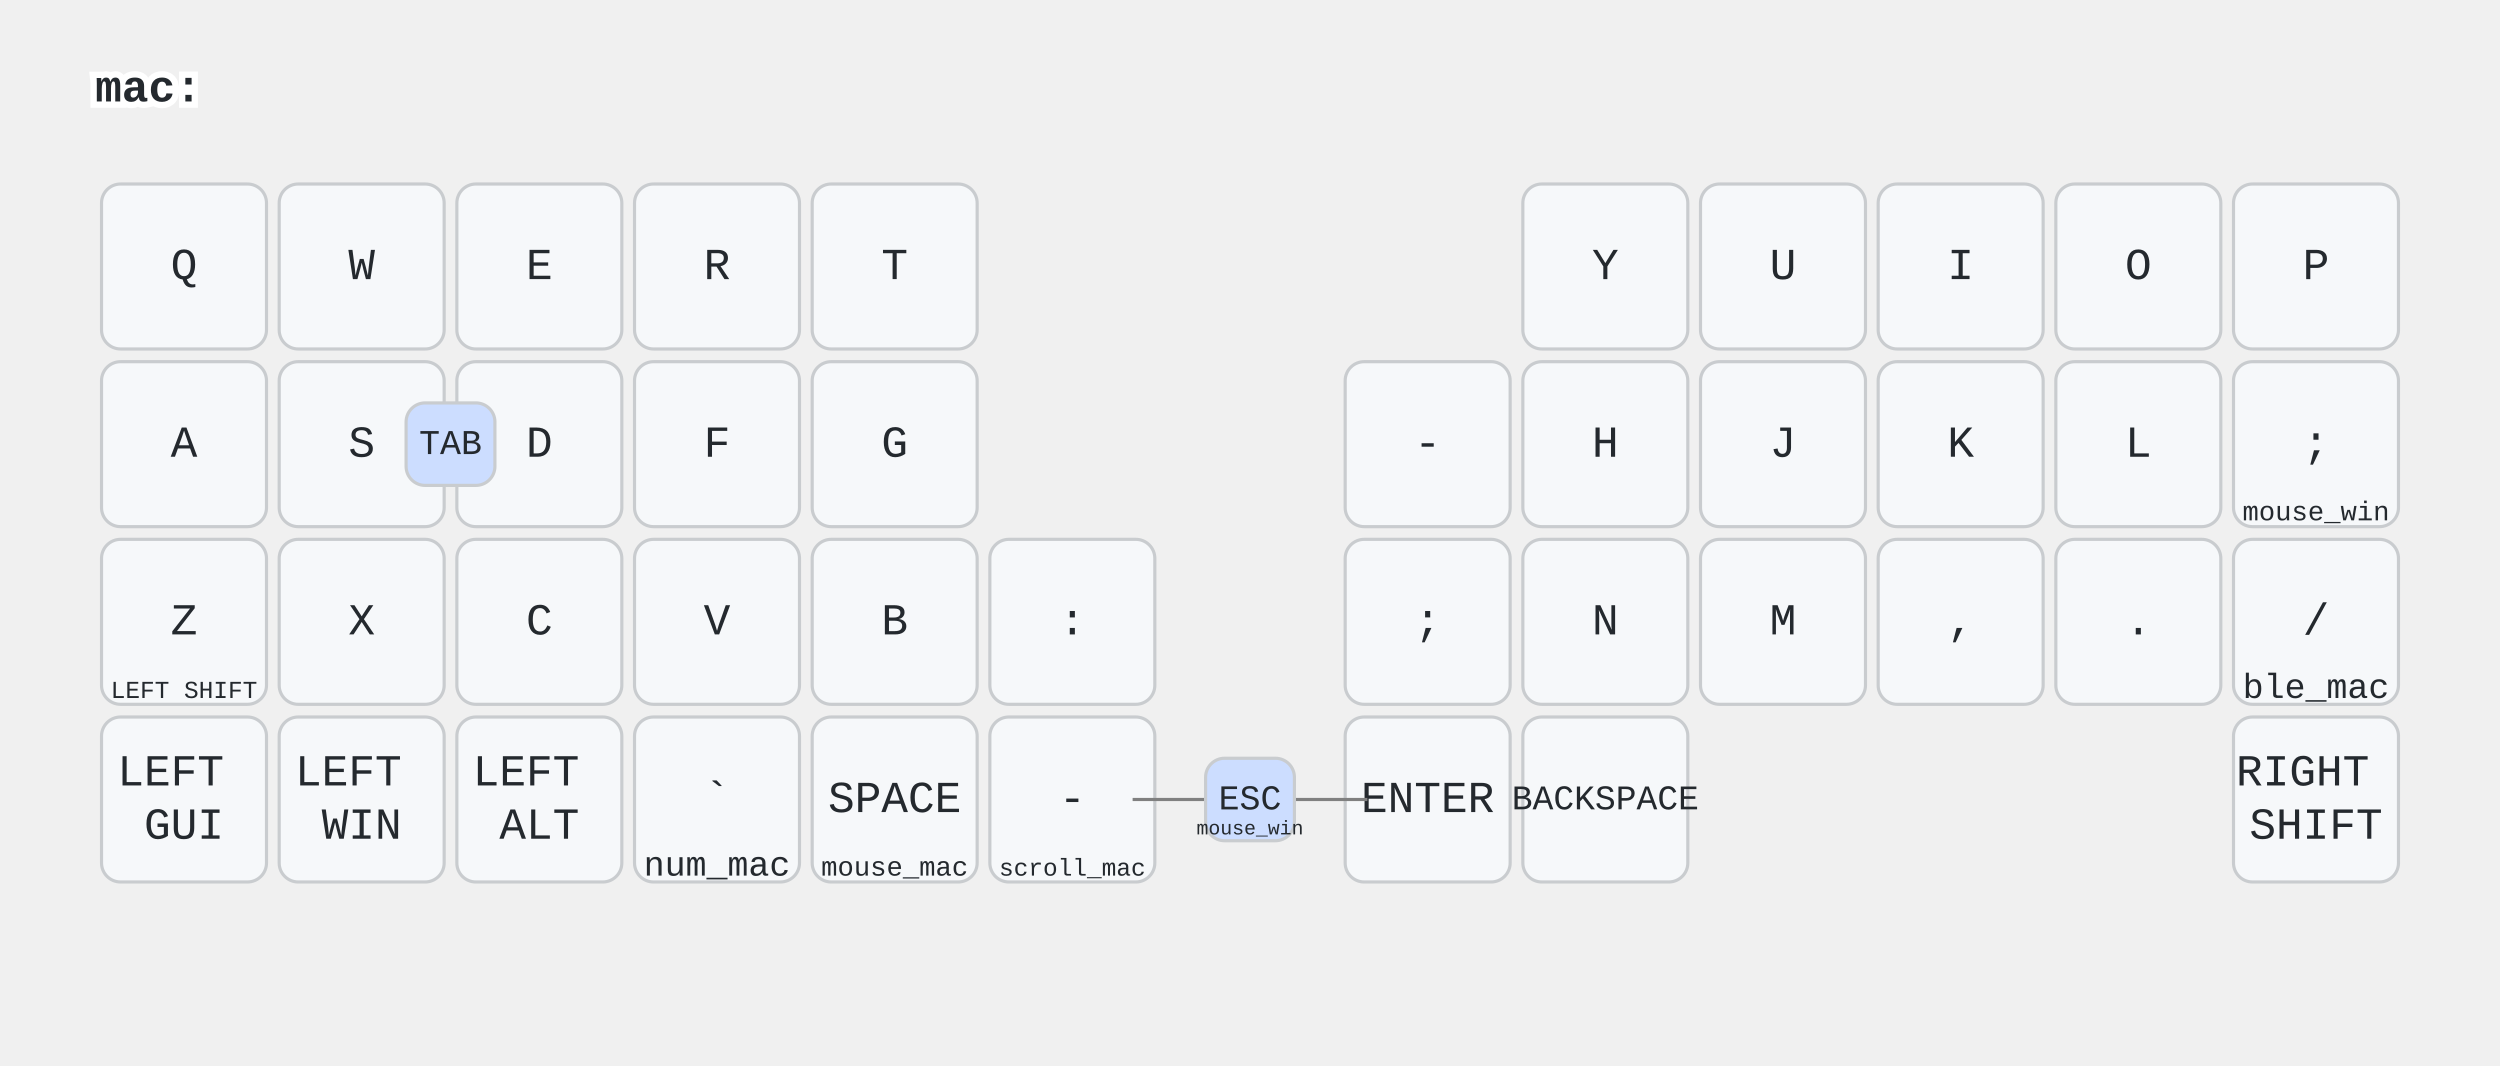
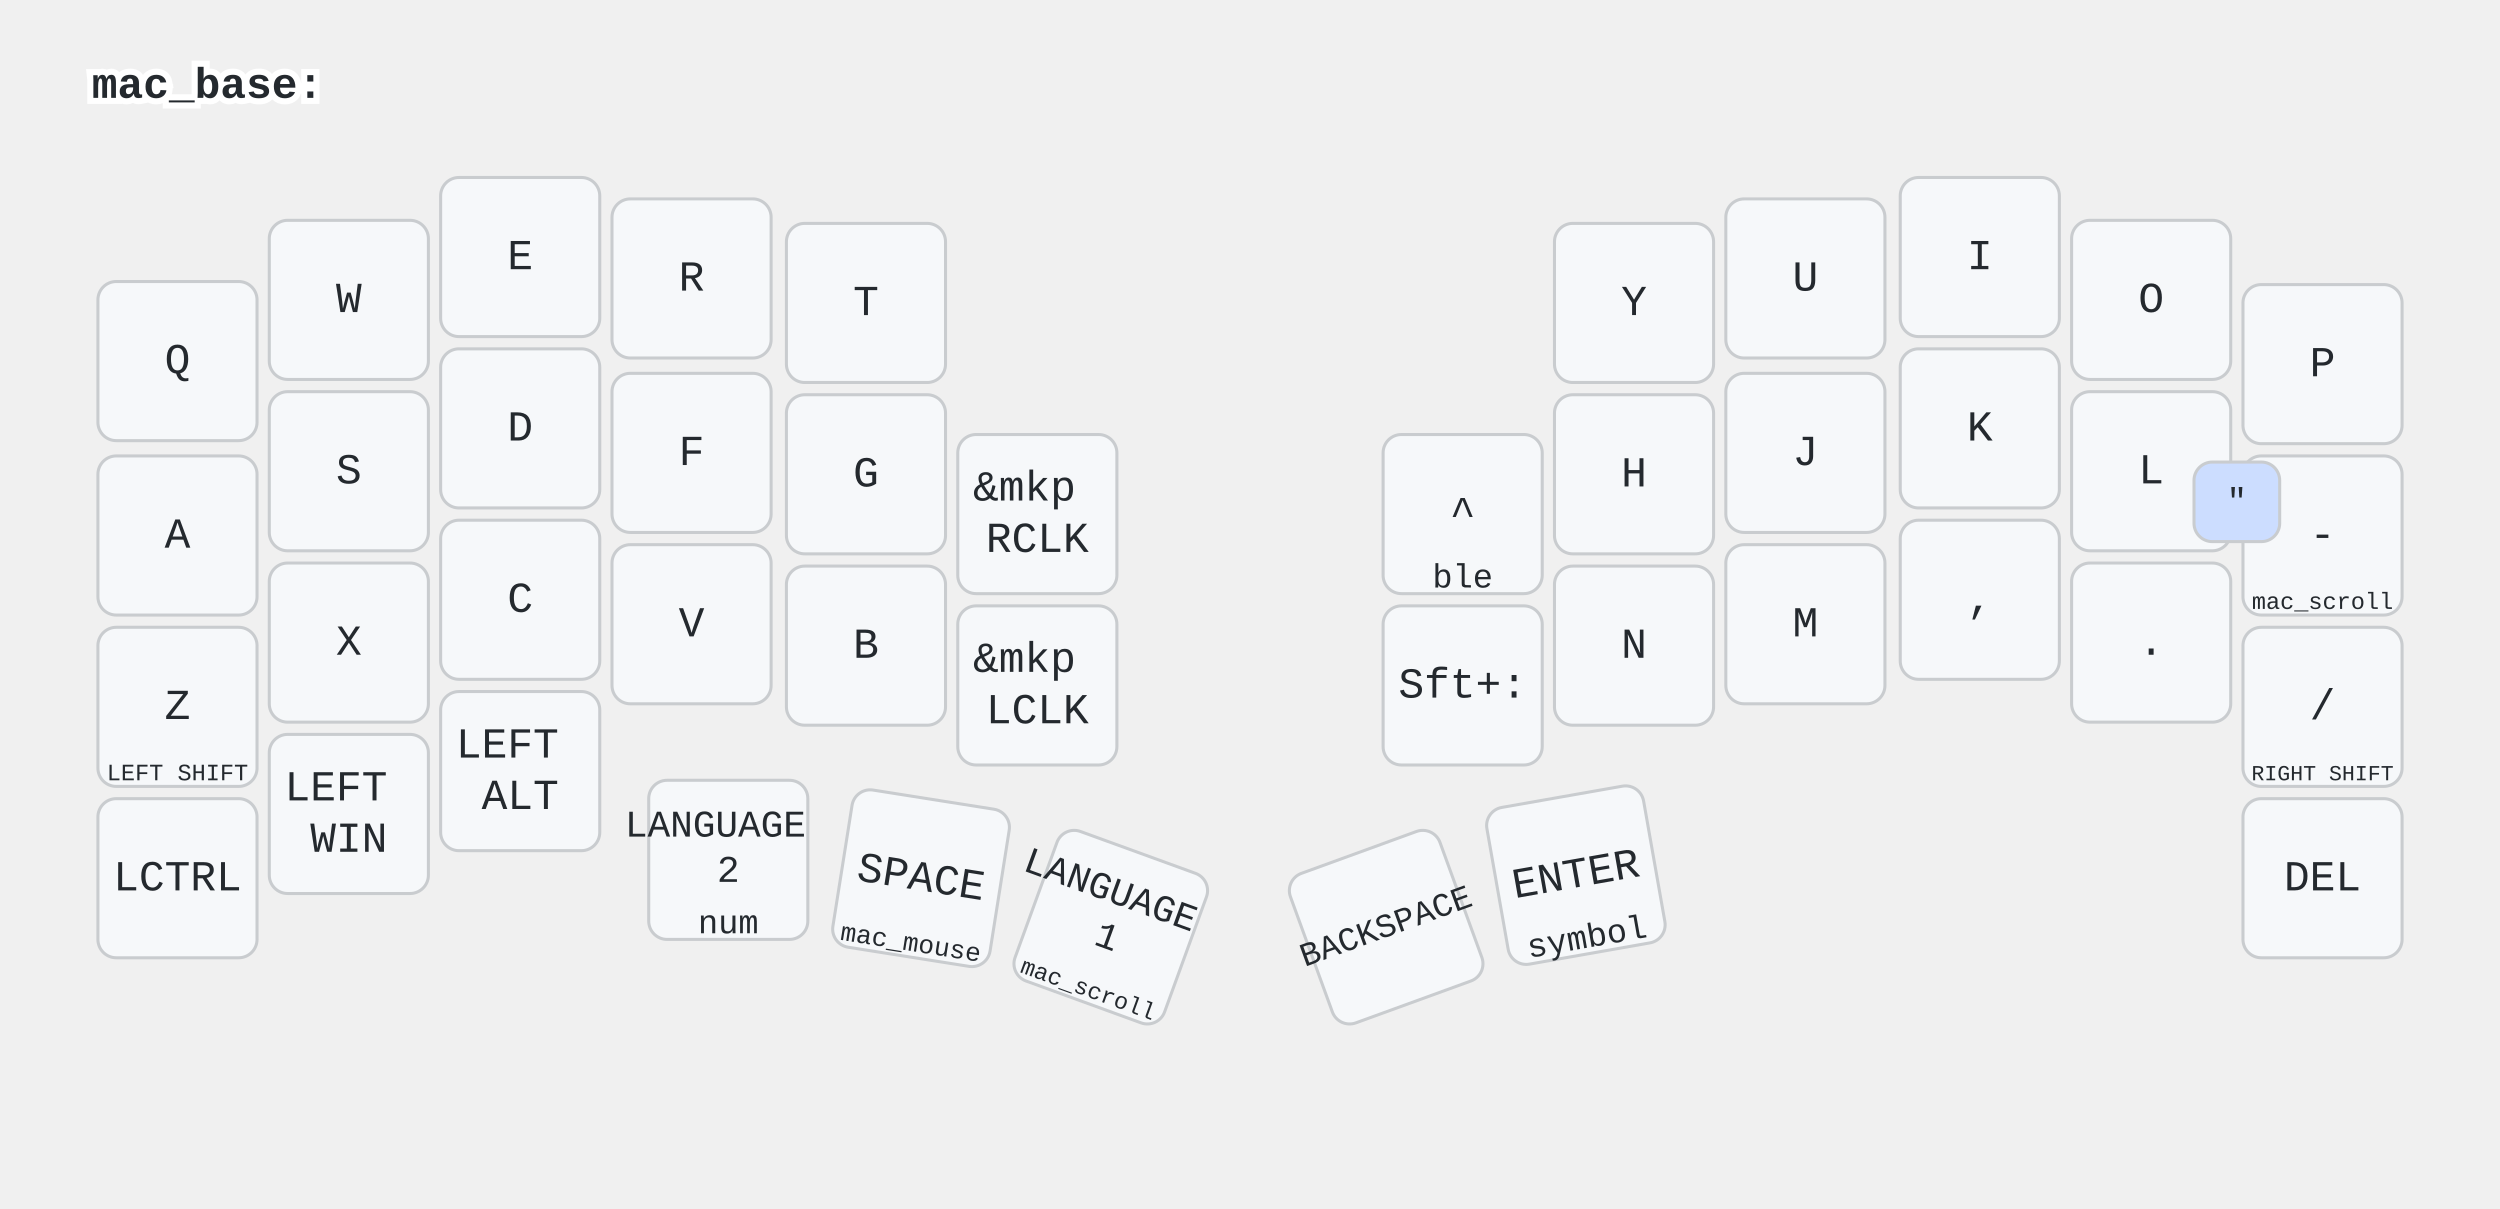
- <svg xmlns="http://www.w3.org/2000/svg" width="788" height="336" viewBox="0 0 788 336" class="keymap">
+ <svg xmlns="http://www.w3.org/2000/svg" width="817" height="395" viewBox="0 0 817 395" class="keymap">
  <style>/* inherit to force styles through use tags */
svg path {
    fill: inherit;
}

/* font and background color specifications */
svg.keymap {
    font-family: SFMono-Regular,Consolas,Liberation Mono,Menlo,monospace;
    font-size: 14px;
    font-kerning: normal;
    text-rendering: optimizeLegibility;
    fill: #24292e;
}

/* default key styling */
rect.key {
    fill: #f6f8fa;
}

rect.key, rect.combo {
    stroke: #c9cccf;
    stroke-width: 1;
}

/* default key side styling, only used is draw_key_sides is set */
rect.side {
    filter: brightness(90%);
}

/* color accent for combo boxes */
rect.combo, rect.combo-separate {
    fill: #cdf;
}

/* color accent for held keys */
rect.held, rect.combo.held {
    fill: #fdd;
}

/* color accent for ghost (optional) keys */
rect.ghost, rect.combo.ghost {
    stroke-dasharray: 4, 4;
    stroke-width: 2;
}

text {
    text-anchor: middle;
    dominant-baseline: middle;
}

/* styling for layer labels */
text.label {
    font-weight: bold;
    text-anchor: start;
    stroke: white;
    stroke-width: 4;
    paint-order: stroke;
}

/* styling for optional footer */
text.footer {
    text-anchor: end;
    dominant-baseline: auto;
    stroke: white;
    stroke-width: 4;
    paint-order: stroke;
}

/* styling for combo tap, and key non-tap label text */
text.combo, text.hold, text.shifted, text.left, text.right, text.tl, text.tr, text.bl, text.br {
    font-size: 11px;
}

text.hold, text.bl, text.br {
    text-anchor: middle;
    dominant-baseline: auto;
}

text.shifted, text.tl, text.tr {
    text-anchor: middle;
    dominant-baseline: hanging;
}

text.left, text.tl, text.bl {
    text-anchor: start;
}

text.right, text.tr, text.br {
    text-anchor: end;
}

text.layer-activator {
    text-decoration: underline;
}

/* styling for hold/shifted label text in combo box */
text.combo.hold, text.combo.shifted, text.combo.left, text.combo.right {
    font-size: 8px;
}

/* lighter symbol for transparent keys */
text.trans {
    fill: #7b7e81;
}

/* styling for combo dendrons */
path.combo {
    stroke-width: 1;
    stroke: gray;
    fill: none;
}

/* Start Tabler Icons Cleanup */
/* cannot use height/width with glyphs */
.icon-tabler &gt; path {
    fill: inherit;
    stroke: inherit;
    stroke-width: 2;
}
/* hide tabler's default box */
.icon-tabler &gt; path[stroke="none"][fill="none"] {
    visibility: hidden;
}
/* End Tabler Icons Cleanup */
</style>
-   <g transform="translate(30, 0)" class="layer-mac">
-     <text x="0" y="28" class="label" id="mac">mac:</text>
+   <g transform="translate(30, 0)" class="layer-mac_base">
+     <text x="0" y="28" class="label" id="mac_base">mac_base:</text>
    <g transform="translate(0, 56)">
-       <g transform="translate(28, 28)" class="key keypos-0">
+       <g transform="translate(28, 62)" class="key keypos-0">
        <rect rx="6" ry="6" x="-26" y="-26" width="52" height="52" class="key" />
        <text x="0" y="0" class="key tap">Q</text>
      </g>
-       <g transform="translate(84, 28)" class="key keypos-1">
+       <g transform="translate(84, 42)" class="key keypos-1">
        <rect rx="6" ry="6" x="-26" y="-26" width="52" height="52" class="key" />
        <text x="0" y="0" class="key tap">W</text>
      </g>
      <g transform="translate(140, 28)" class="key keypos-2">
        <rect rx="6" ry="6" x="-26" y="-26" width="52" height="52" class="key" />
        <text x="0" y="0" class="key tap">E</text>
      </g>
-       <g transform="translate(196, 28)" class="key keypos-3">
+       <g transform="translate(196, 35)" class="key keypos-3">
        <rect rx="6" ry="6" x="-26" y="-26" width="52" height="52" class="key" />
        <text x="0" y="0" class="key tap">R</text>
      </g>
-       <g transform="translate(252, 28)" class="key keypos-4">
+       <g transform="translate(253, 43)" class="key keypos-4">
        <rect rx="6" ry="6" x="-26" y="-26" width="52" height="52" class="key" />
        <text x="0" y="0" class="key tap">T</text>
      </g>
-       <g transform="translate(476, 28)" class="key keypos-5">
+       <g transform="translate(504, 43)" class="key keypos-5">
        <rect rx="6" ry="6" x="-26" y="-26" width="52" height="52" class="key" />
        <text x="0" y="0" class="key tap">Y</text>
      </g>
-       <g transform="translate(532, 28)" class="key keypos-6">
+       <g transform="translate(560, 35)" class="key keypos-6">
        <rect rx="6" ry="6" x="-26" y="-26" width="52" height="52" class="key" />
        <text x="0" y="0" class="key tap">U</text>
      </g>
-       <g transform="translate(588, 28)" class="key keypos-7">
+       <g transform="translate(617, 28)" class="key keypos-7">
        <rect rx="6" ry="6" x="-26" y="-26" width="52" height="52" class="key" />
        <text x="0" y="0" class="key tap">I</text>
      </g>
-       <g transform="translate(644, 28)" class="key keypos-8">
+       <g transform="translate(673, 42)" class="key keypos-8">
        <rect rx="6" ry="6" x="-26" y="-26" width="52" height="52" class="key" />
        <text x="0" y="0" class="key tap">O</text>
      </g>
-       <g transform="translate(700, 28)" class="key keypos-9">
+       <g transform="translate(729, 63)" class="key keypos-9">
        <rect rx="6" ry="6" x="-26" y="-26" width="52" height="52" class="key" />
        <text x="0" y="0" class="key tap">P</text>
      </g>
-       <g transform="translate(28, 84)" class="key keypos-10">
+       <g transform="translate(28, 119)" class="key keypos-10">
        <rect rx="6" ry="6" x="-26" y="-26" width="52" height="52" class="key" />
        <text x="0" y="0" class="key tap">A</text>
      </g>
-       <g transform="translate(84, 84)" class="key keypos-11">
+       <g transform="translate(84, 98)" class="key keypos-11">
        <rect rx="6" ry="6" x="-26" y="-26" width="52" height="52" class="key" />
        <text x="0" y="0" class="key tap">S</text>
      </g>
      <g transform="translate(140, 84)" class="key keypos-12">
        <rect rx="6" ry="6" x="-26" y="-26" width="52" height="52" class="key" />
        <text x="0" y="0" class="key tap">D</text>
      </g>
-       <g transform="translate(196, 84)" class="key keypos-13">
+       <g transform="translate(196, 92)" class="key keypos-13">
        <rect rx="6" ry="6" x="-26" y="-26" width="52" height="52" class="key" />
        <text x="0" y="0" class="key tap">F</text>
      </g>
-       <g transform="translate(252, 84)" class="key keypos-14">
+       <g transform="translate(253, 99)" class="key keypos-14">
        <rect rx="6" ry="6" x="-26" y="-26" width="52" height="52" class="key" />
        <text x="0" y="0" class="key tap">G</text>
      </g>
-       <g transform="translate(420, 84)" class="key keypos-15">
+       <g transform="translate(309, 112)" class="key keypos-15">
+         <rect rx="6" ry="6" x="-26" y="-26" width="52" height="52" class="key" />
+         <text x="0" y="0" class="key tap">
+           <tspan x="0" dy="-0.6em">&amp;mkp</tspan>
+           <tspan x="0" dy="1.2em">RCLK</tspan>
+         </text>
+       </g>
+       <g transform="translate(448, 112)" class="key keypos-16">
+         <rect rx="6" ry="6" x="-26" y="-26" width="52" height="52" class="key" />
+         <text x="0" y="0" class="key tap">^</text>
+         <text x="0" y="24" class="key hold">ble</text>
+       </g>
+       <g transform="translate(504, 99)" class="key keypos-17">
+         <rect rx="6" ry="6" x="-26" y="-26" width="52" height="52" class="key" />
+         <text x="0" y="0" class="key tap">H</text>
+       </g>
+       <g transform="translate(560, 92)" class="key keypos-18">
+         <rect rx="6" ry="6" x="-26" y="-26" width="52" height="52" class="key" />
+         <text x="0" y="0" class="key tap">J</text>
+       </g>
+       <g transform="translate(617, 84)" class="key keypos-19">
+         <rect rx="6" ry="6" x="-26" y="-26" width="52" height="52" class="key" />
+         <text x="0" y="0" class="key tap">K</text>
+       </g>
+       <g transform="translate(673, 98)" class="key keypos-20">
+         <rect rx="6" ry="6" x="-26" y="-26" width="52" height="52" class="key" />
+         <text x="0" y="0" class="key tap">L</text>
+       </g>
+       <g transform="translate(729, 119)" class="key keypos-21">
        <rect rx="6" ry="6" x="-26" y="-26" width="52" height="52" class="key" />
        <text x="0" y="0" class="key tap">-</text>
-       </g>
-       <g transform="translate(476, 84)" class="key keypos-16">
-         <rect rx="6" ry="6" x="-26" y="-26" width="52" height="52" class="key" />
-         <text x="0" y="0" class="key tap">H</text>
-       </g>
-       <g transform="translate(532, 84)" class="key keypos-17">
-         <rect rx="6" ry="6" x="-26" y="-26" width="52" height="52" class="key" />
-         <text x="0" y="0" class="key tap">J</text>
-       </g>
-       <g transform="translate(588, 84)" class="key keypos-18">
-         <rect rx="6" ry="6" x="-26" y="-26" width="52" height="52" class="key" />
-         <text x="0" y="0" class="key tap">K</text>
-       </g>
-       <g transform="translate(644, 84)" class="key keypos-19">
-         <rect rx="6" ry="6" x="-26" y="-26" width="52" height="52" class="key" />
-         <text x="0" y="0" class="key tap">L</text>
-       </g>
-       <g transform="translate(700, 84)" class="key keypos-20">
-         <rect rx="6" ry="6" x="-26" y="-26" width="52" height="52" class="key" />
-         <text x="0" y="0" class="key tap">;</text>
-         <text x="0" y="24" class="key hold">
-           <tspan style="font-size: 78%">mouse_win</tspan>
-         </text>
-       </g>
-       <g transform="translate(28, 140)" class="key keypos-21">
+         <text x="0" y="24" class="key hold">
+           <tspan style="font-size: 70%">mac_scroll</tspan>
+         </text>
+       </g>
+       <g transform="translate(28, 175)" class="key keypos-22">
        <rect rx="6" ry="6" x="-26" y="-26" width="52" height="52" class="key" />
        <text x="0" y="0" class="key tap">Z</text>
        <text x="0" y="24" class="key hold">
          <tspan style="font-size: 70%">LEFT SHIFT</tspan>
        </text>
      </g>
-       <g transform="translate(84, 140)" class="key keypos-22">
+       <g transform="translate(84, 154)" class="key keypos-23">
        <rect rx="6" ry="6" x="-26" y="-26" width="52" height="52" class="key" />
        <text x="0" y="0" class="key tap">X</text>
      </g>
-       <g transform="translate(140, 140)" class="key keypos-23">
+       <g transform="translate(140, 140)" class="key keypos-24">
        <rect rx="6" ry="6" x="-26" y="-26" width="52" height="52" class="key" />
        <text x="0" y="0" class="key tap">C</text>
      </g>
-       <g transform="translate(196, 140)" class="key keypos-24">
+       <g transform="translate(196, 148)" class="key keypos-25">
        <rect rx="6" ry="6" x="-26" y="-26" width="52" height="52" class="key" />
        <text x="0" y="0" class="key tap">V</text>
      </g>
-       <g transform="translate(252, 140)" class="key keypos-25">
+       <g transform="translate(253, 155)" class="key keypos-26">
        <rect rx="6" ry="6" x="-26" y="-26" width="52" height="52" class="key" />
        <text x="0" y="0" class="key tap">B</text>
      </g>
-       <g transform="translate(308, 140)" class="key keypos-26">
-         <rect rx="6" ry="6" x="-26" y="-26" width="52" height="52" class="key" />
-         <text x="0" y="0" class="key tap">:</text>
-       </g>
-       <g transform="translate(420, 140)" class="key keypos-27">
-         <rect rx="6" ry="6" x="-26" y="-26" width="52" height="52" class="key" />
-         <text x="0" y="0" class="key tap">;</text>
-       </g>
-       <g transform="translate(476, 140)" class="key keypos-28">
+       <g transform="translate(309, 168)" class="key keypos-27">
+         <rect rx="6" ry="6" x="-26" y="-26" width="52" height="52" class="key" />
+         <text x="0" y="0" class="key tap">
+           <tspan x="0" dy="-0.6em">&amp;mkp</tspan>
+           <tspan x="0" dy="1.2em">LCLK</tspan>
+         </text>
+       </g>
+       <g transform="translate(448, 168)" class="key keypos-28">
+         <rect rx="6" ry="6" x="-26" y="-26" width="52" height="52" class="key" />
+         <text x="0" y="0" class="key tap">Sft+:</text>
+       </g>
+       <g transform="translate(504, 155)" class="key keypos-29">
        <rect rx="6" ry="6" x="-26" y="-26" width="52" height="52" class="key" />
        <text x="0" y="0" class="key tap">N</text>
      </g>
-       <g transform="translate(532, 140)" class="key keypos-29">
+       <g transform="translate(560, 148)" class="key keypos-30">
        <rect rx="6" ry="6" x="-26" y="-26" width="52" height="52" class="key" />
        <text x="0" y="0" class="key tap">M</text>
      </g>
-       <g transform="translate(588, 140)" class="key keypos-30">
+       <g transform="translate(617, 140)" class="key keypos-31">
        <rect rx="6" ry="6" x="-26" y="-26" width="52" height="52" class="key" />
        <text x="0" y="0" class="key tap">,</text>
      </g>
-       <g transform="translate(644, 140)" class="key keypos-31">
+       <g transform="translate(673, 154)" class="key keypos-32">
        <rect rx="6" ry="6" x="-26" y="-26" width="52" height="52" class="key" />
        <text x="0" y="0" class="key tap">.</text>
      </g>
-       <g transform="translate(700, 140)" class="key keypos-32">
+       <g transform="translate(729, 175)" class="key keypos-33">
        <rect rx="6" ry="6" x="-26" y="-26" width="52" height="52" class="key" />
        <text x="0" y="0" class="key tap">/</text>
-         <text x="0" y="24" class="key hold">ble_mac</text>
-       </g>
-       <g transform="translate(28, 196)" class="key keypos-33">
-         <rect rx="6" ry="6" x="-26" y="-26" width="52" height="52" class="key" />
-         <text x="0" y="0" class="key tap">
-           <tspan x="0" dy="-0.6em">LEFT</tspan>
-           <tspan x="0" dy="1.2em">GUI</tspan>
-         </text>
-       </g>
-       <g transform="translate(84, 196)" class="key keypos-34">
+         <text x="0" y="24" class="key hold">
+           <tspan style="font-size: 64%">RIGHT SHIFT</tspan>
+         </text>
+       </g>
+       <g transform="translate(28, 231)" class="key keypos-34">
+         <rect rx="6" ry="6" x="-26" y="-26" width="52" height="52" class="key" />
+         <text x="0" y="0" class="key tap">LCTRL</text>
+       </g>
+       <g transform="translate(84, 210)" class="key keypos-35">
        <rect rx="6" ry="6" x="-26" y="-26" width="52" height="52" class="key" />
        <text x="0" y="0" class="key tap">
          <tspan x="0" dy="-0.6em">LEFT</tspan>
          <tspan x="0" dy="1.2em">WIN</tspan>
        </text>
      </g>
-       <g transform="translate(140, 196)" class="key keypos-35">
+       <g transform="translate(140, 196)" class="key keypos-36">
        <rect rx="6" ry="6" x="-26" y="-26" width="52" height="52" class="key" />
        <text x="0" y="0" class="key tap">
          <tspan x="0" dy="-0.6em">LEFT</tspan>
          <tspan x="0" dy="1.2em">ALT</tspan>
        </text>
      </g>
-       <g transform="translate(196, 196)" class="key keypos-36">
-         <rect rx="6" ry="6" x="-26" y="-26" width="52" height="52" class="key" />
-         <text x="0" y="0" class="key tap">`</text>
-         <text x="0" y="24" class="key hold">num_mac</text>
-       </g>
-       <g transform="translate(252, 196)" class="key keypos-37">
+       <g transform="translate(208, 225)" class="key keypos-37">
+         <rect rx="6" ry="6" x="-26" y="-26" width="52" height="52" class="key" />
+         <text x="0" y="0" class="key tap">
+           <tspan x="0" dy="-0.9em" style="font-size: 88%">LANGUAGE</tspan>
+           <tspan x="0" dy="1.2em" style="font-size: 88%">2</tspan>
+         </text>
+         <text x="0" y="24" class="key hold">num</text>
+       </g>
+       <g transform="translate(271, 231) rotate(9.0)" class="key keypos-38">
        <rect rx="6" ry="6" x="-26" y="-26" width="52" height="52" class="key" />
        <text x="0" y="0" class="key tap">SPACE</text>
        <text x="0" y="24" class="key hold">
-           <tspan style="font-size: 78%">mouse_mac</tspan>
-         </text>
-       </g>
-       <g transform="translate(308, 196)" class="key keypos-38">
-         <rect rx="6" ry="6" x="-26" y="-26" width="52" height="52" class="key" />
-         <text x="0" y="0" class="key tap">-</text>
-         <text x="0" y="24" class="key hold">
-           <tspan style="font-size: 70%">scroll_mac</tspan>
-         </text>
-       </g>
-       <g transform="translate(420, 196)" class="key keypos-39">
+           <tspan style="font-size: 78%">mac_mouse</tspan>
+         </text>
+       </g>
+       <g transform="translate(333, 247) rotate(20.0)" class="key keypos-39">
+         <rect rx="6" ry="6" x="-26" y="-26" width="52" height="52" class="key" />
+         <text x="0" y="0" class="key tap">
+           <tspan x="0" dy="-0.9em" style="font-size: 88%">LANGUAGE</tspan>
+           <tspan x="0" dy="1.2em" style="font-size: 88%">1</tspan>
+         </text>
+         <text x="0" y="24" class="key hold">
+           <tspan style="font-size: 70%">mac_scroll</tspan>
+         </text>
+       </g>
+       <g transform="translate(423, 247) rotate(-20.0)" class="key keypos-40">
+         <rect rx="6" ry="6" x="-26" y="-26" width="52" height="52" class="key" />
+         <text x="0" y="0" class="key tap">
+           <tspan style="font-size: 78%">BACKSPACE</tspan>
+         </text>
+       </g>
+       <g transform="translate(485, 230) rotate(-10.0)" class="key keypos-41">
        <rect rx="6" ry="6" x="-26" y="-26" width="52" height="52" class="key" />
        <text x="0" y="0" class="key tap">ENTER</text>
-       </g>
-       <g transform="translate(476, 196)" class="key keypos-40">
-         <rect rx="6" ry="6" x="-26" y="-26" width="52" height="52" class="key" />
-         <text x="0" y="0" class="key tap">
-           <tspan style="font-size: 78%">BACKSPACE</tspan>
-         </text>
-       </g>
-       <g transform="translate(700, 196)" class="key keypos-41">
-         <rect rx="6" ry="6" x="-26" y="-26" width="52" height="52" class="key" />
-         <text x="0" y="0" class="key tap">
-           <tspan x="0" dy="-0.6em">RIGHT</tspan>
-           <tspan x="0" dy="1.2em">SHIFT</tspan>
-         </text>
+         <text x="0" y="24" class="key hold">symbol</text>
+       </g>
+       <g transform="translate(729, 231)" class="key keypos-42">
+         <rect rx="6" ry="6" x="-26" y="-26" width="52" height="52" class="key" />
+         <text x="0" y="0" class="key tap">DEL</text>
      </g>
      <g class="combo combopos-0">
-         <path d="M364,196 l37,0" class="combo" />
-         <path d="M364,196 l-37,0" class="combo" />
-         <rect rx="6" ry="6" x="350" y="183" width="28" height="26" class="combo" />
-         <text x="364" y="196" class="combo tap">ESC</text>
-         <text x="364" y="207" class="combo hold">
-           <tspan style="font-size: 78%">mouse_win</tspan>
-         </text>
-       </g>
-       <g class="combo combopos-1">
-         <rect rx="6" ry="6" x="98" y="71" width="28" height="26" class="combo" />
-         <text x="112" y="84" class="combo tap">TAB</text>
+         <rect rx="6" ry="6" x="687" y="95" width="28" height="26" class="combo" />
+         <text x="701" y="108" class="combo tap">"</text>
      </g>
    </g>
  </g>
</svg>
